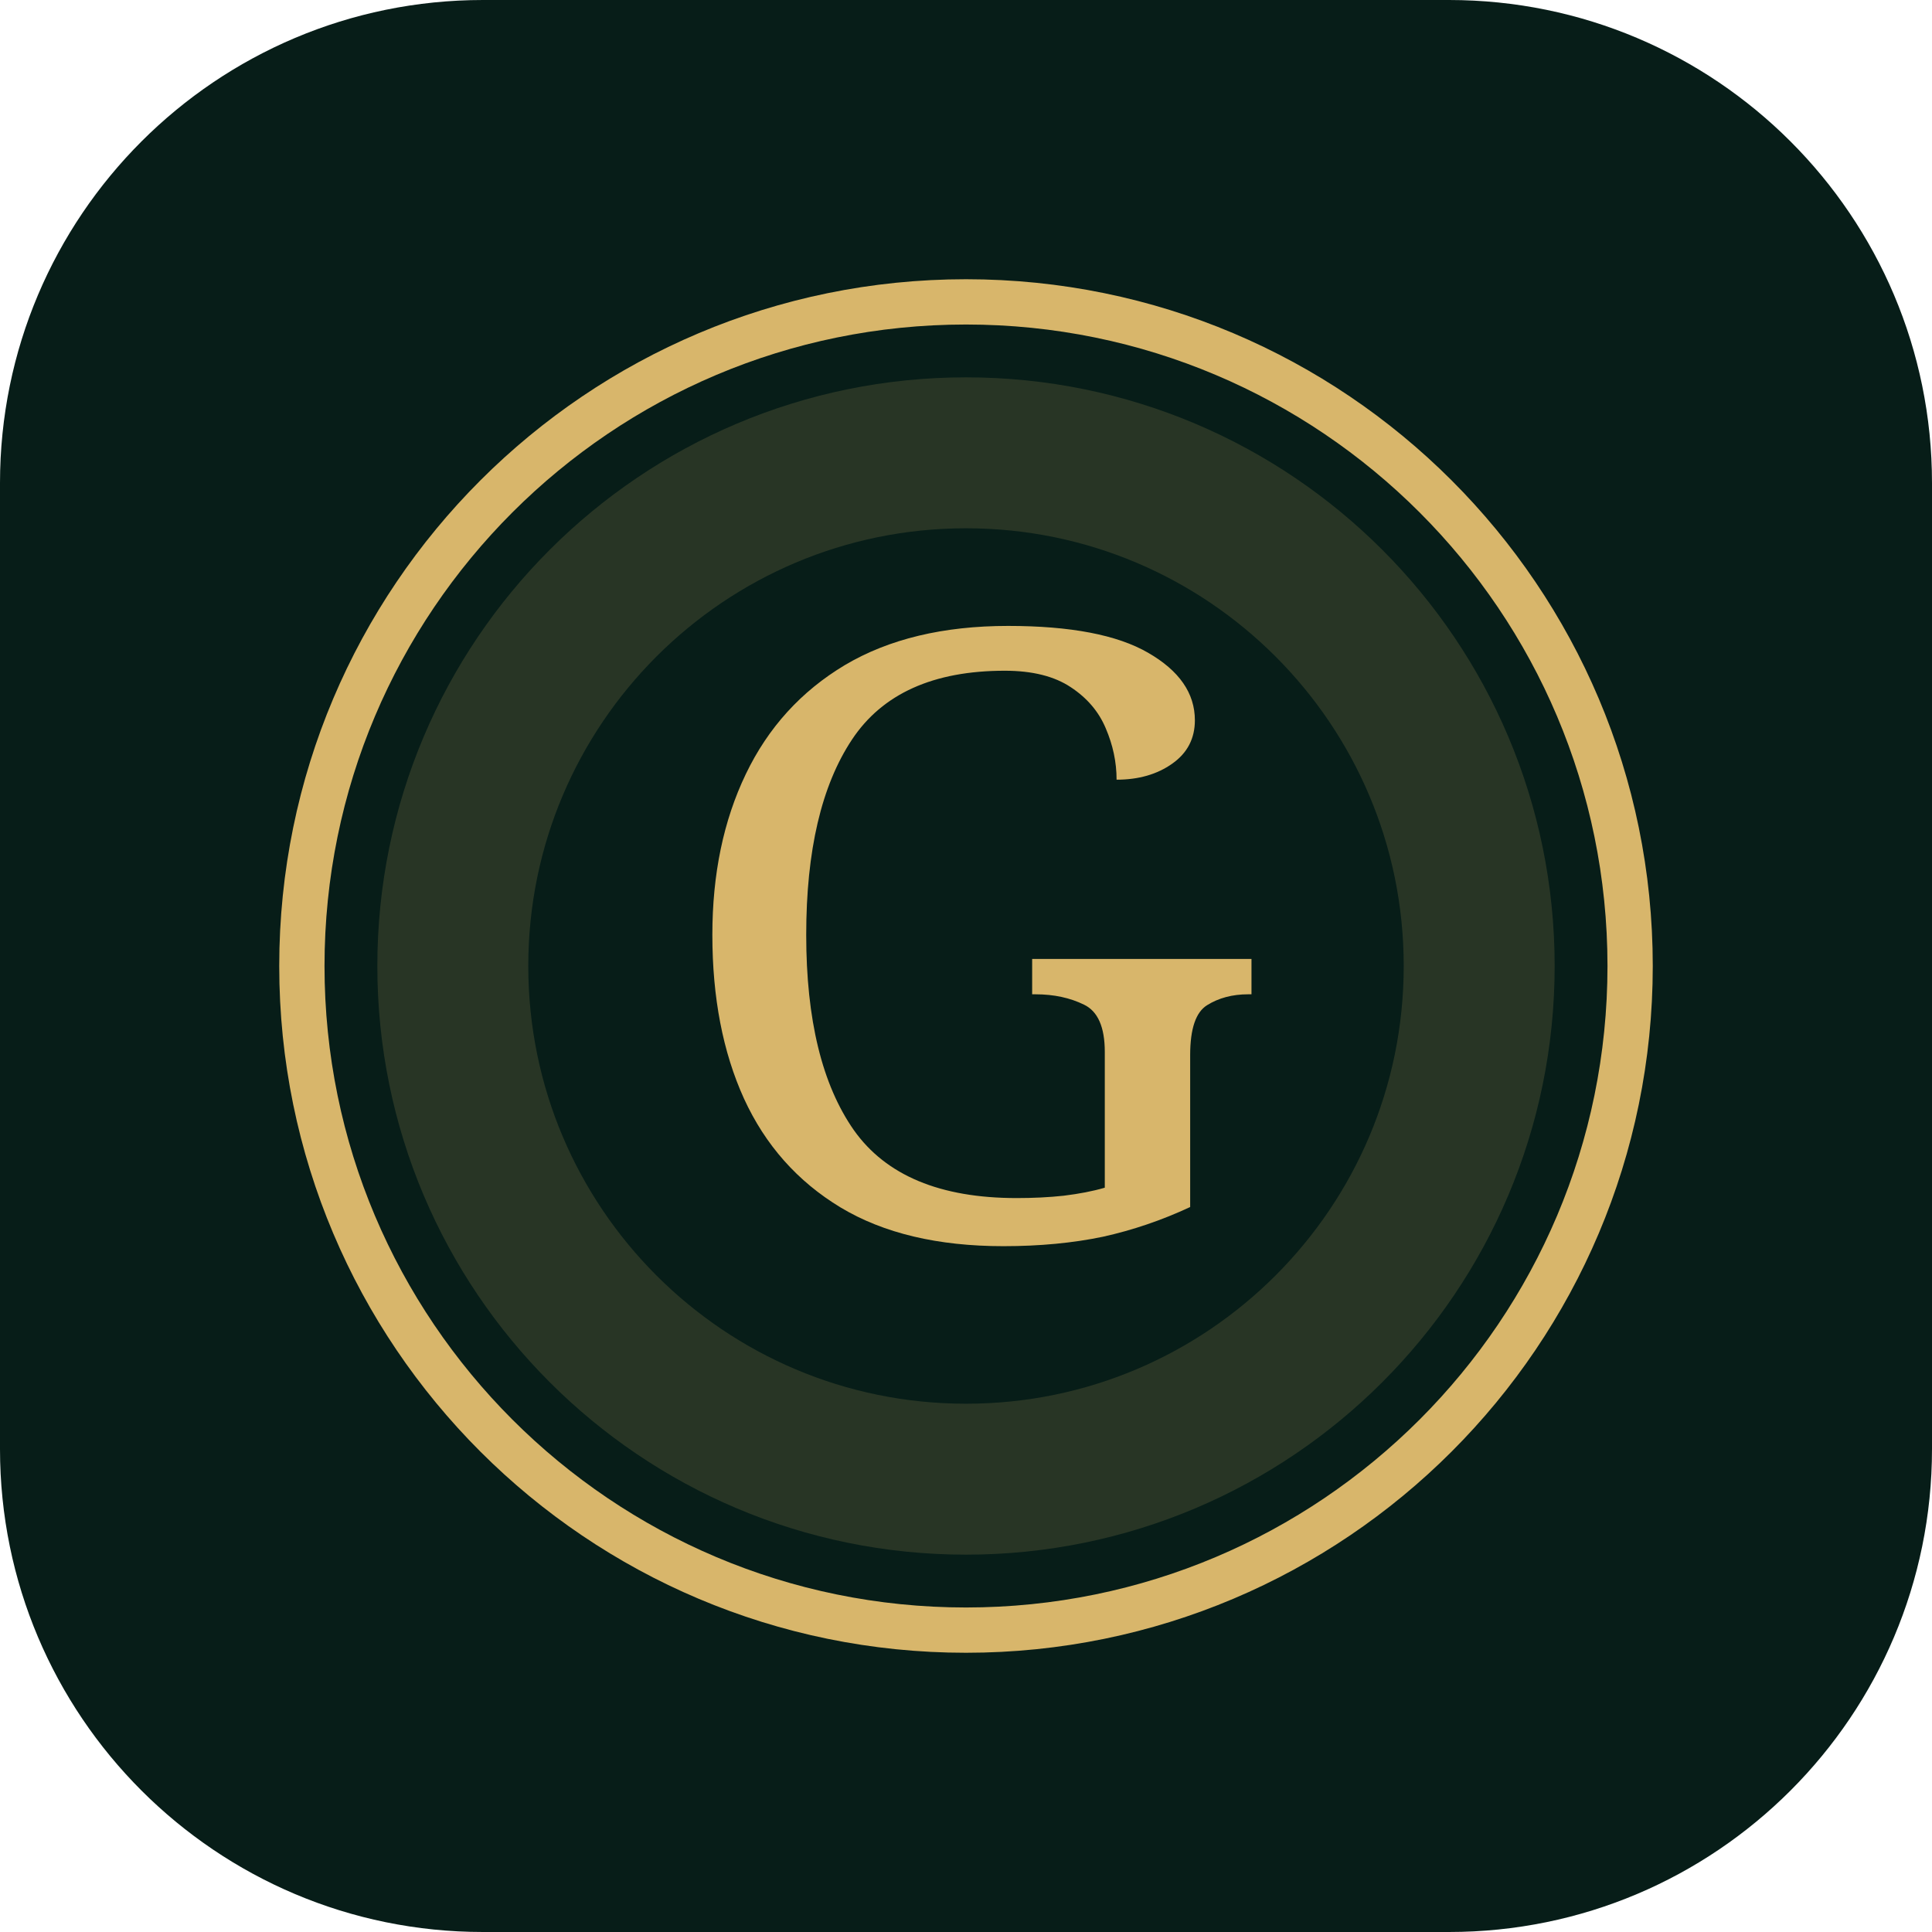
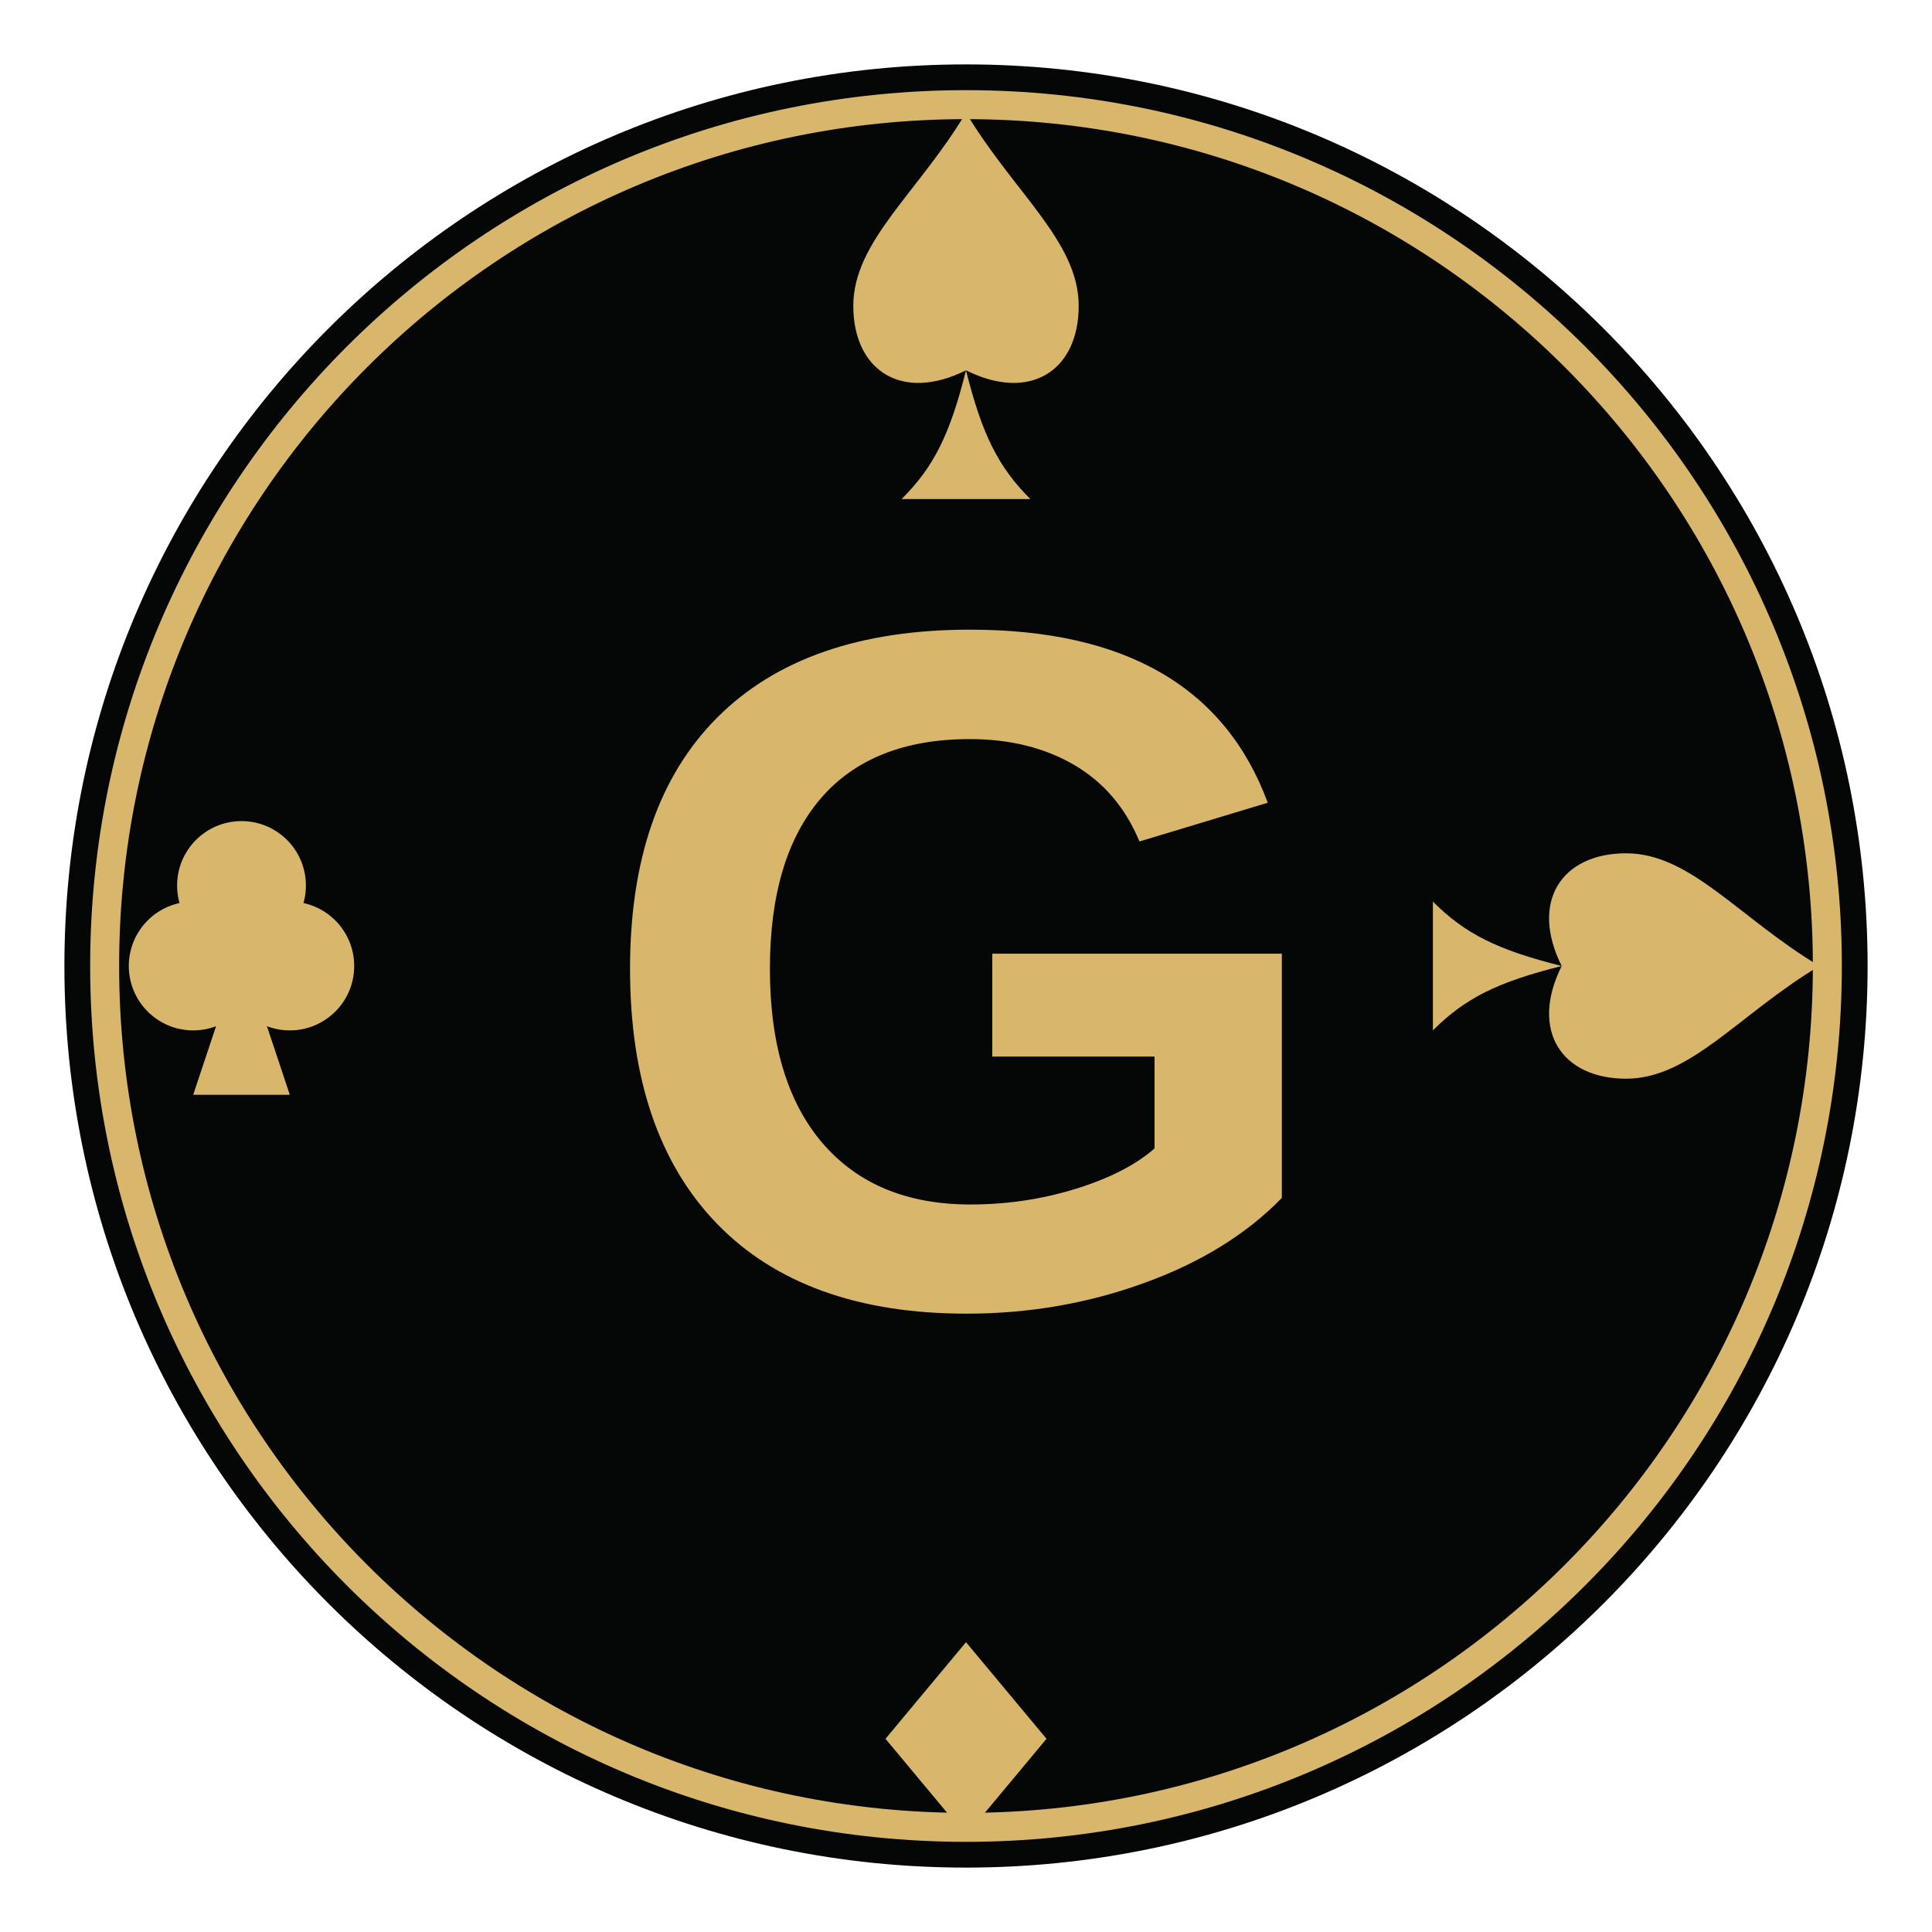
- <svg xmlns="http://www.w3.org/2000/svg" viewBox="0 0 64 64" role="img" aria-label="GrandBridge">
-   <rect width="64" height="64" rx="16" fill="#071d18" />
-   <circle cx="32" cy="32" r="22" fill="none" stroke="#d8b66b" stroke-width="1.5" />
-   <circle cx="32" cy="32" r="17" fill="none" stroke="#d8b66b" stroke-opacity=".16" stroke-width="5" />
-   <text x="32" y="41" fill="#d8b66b" font-family="Georgia,serif" font-size="28" text-anchor="middle">G</text>
+ <svg xmlns="http://www.w3.org/2000/svg" viewBox="0 0 120 120" role="img" aria-label="GrandBridge">
+   <circle cx="60" cy="60" r="56" fill="#050706" />
+   <circle cx="60" cy="60" r="53.5" fill="none" stroke="#d8b66b" stroke-width="1.8" />
+   <g fill="#d8b66b">
+     <path d="M60 7c-3 5-7 8-7 12 0 4 3 6 7 4-1 4-2 6-4 8h8c-2-2-3-4-4-8 4 2 7 0 7-4 0-4-4-7-7-12Z" />
+     <path d="M113 60c-5-3-8-7-12-7-4 0-6 3-4 7-4-1-6-2-8-4v8c2-2 4-3 8-4-2 4 0 7 4 7 4 0 7-4 12-7Z" />
+     <path d="m60 102 5 6-5 6-5-6 5-6Z" />
+     <g transform="translate(7 53)">
+       <circle cx="5" cy="7" r="4" />
+       <circle cx="11" cy="7" r="4" />
+       <circle cx="8" cy="2" r="4" />
+       <path d="M7 9h2l2 6H5l2-6Z" />
+     </g>
+     <text x="60" y="81" font-family="DM Sans,Arial,sans-serif" font-size="60" font-weight="700" letter-spacing="-4" text-anchor="middle">G</text>
+   </g>
</svg>
